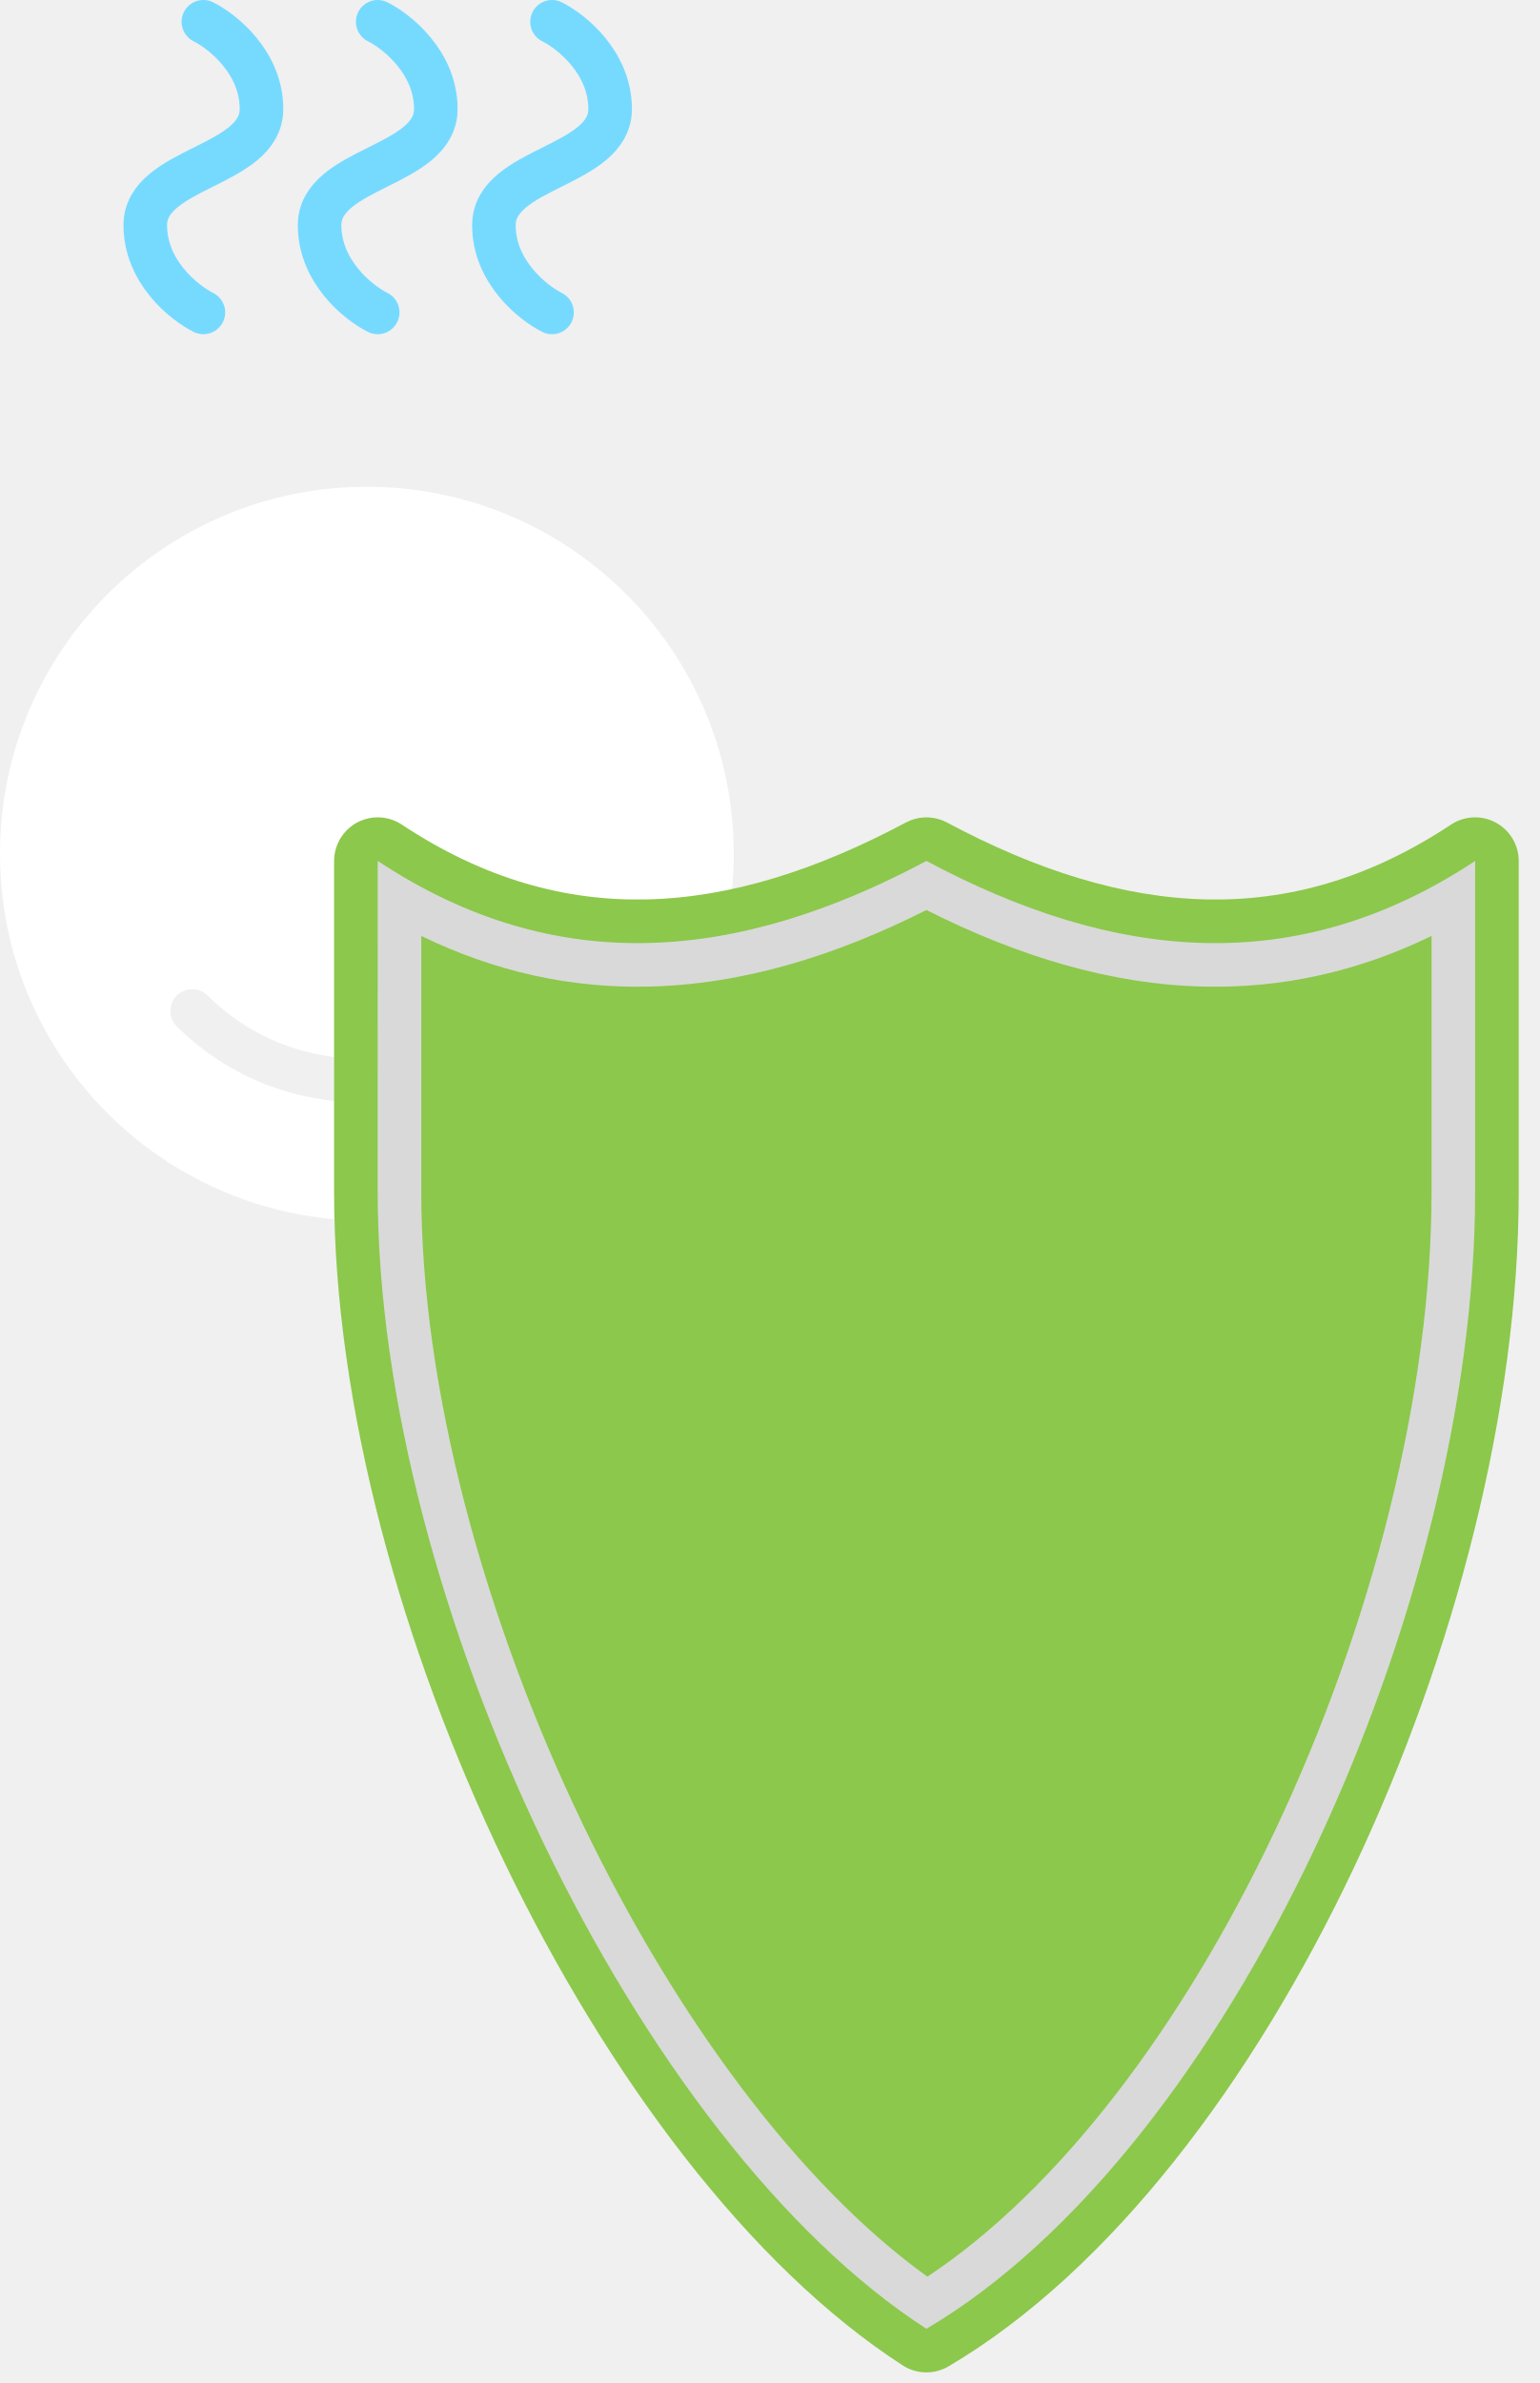
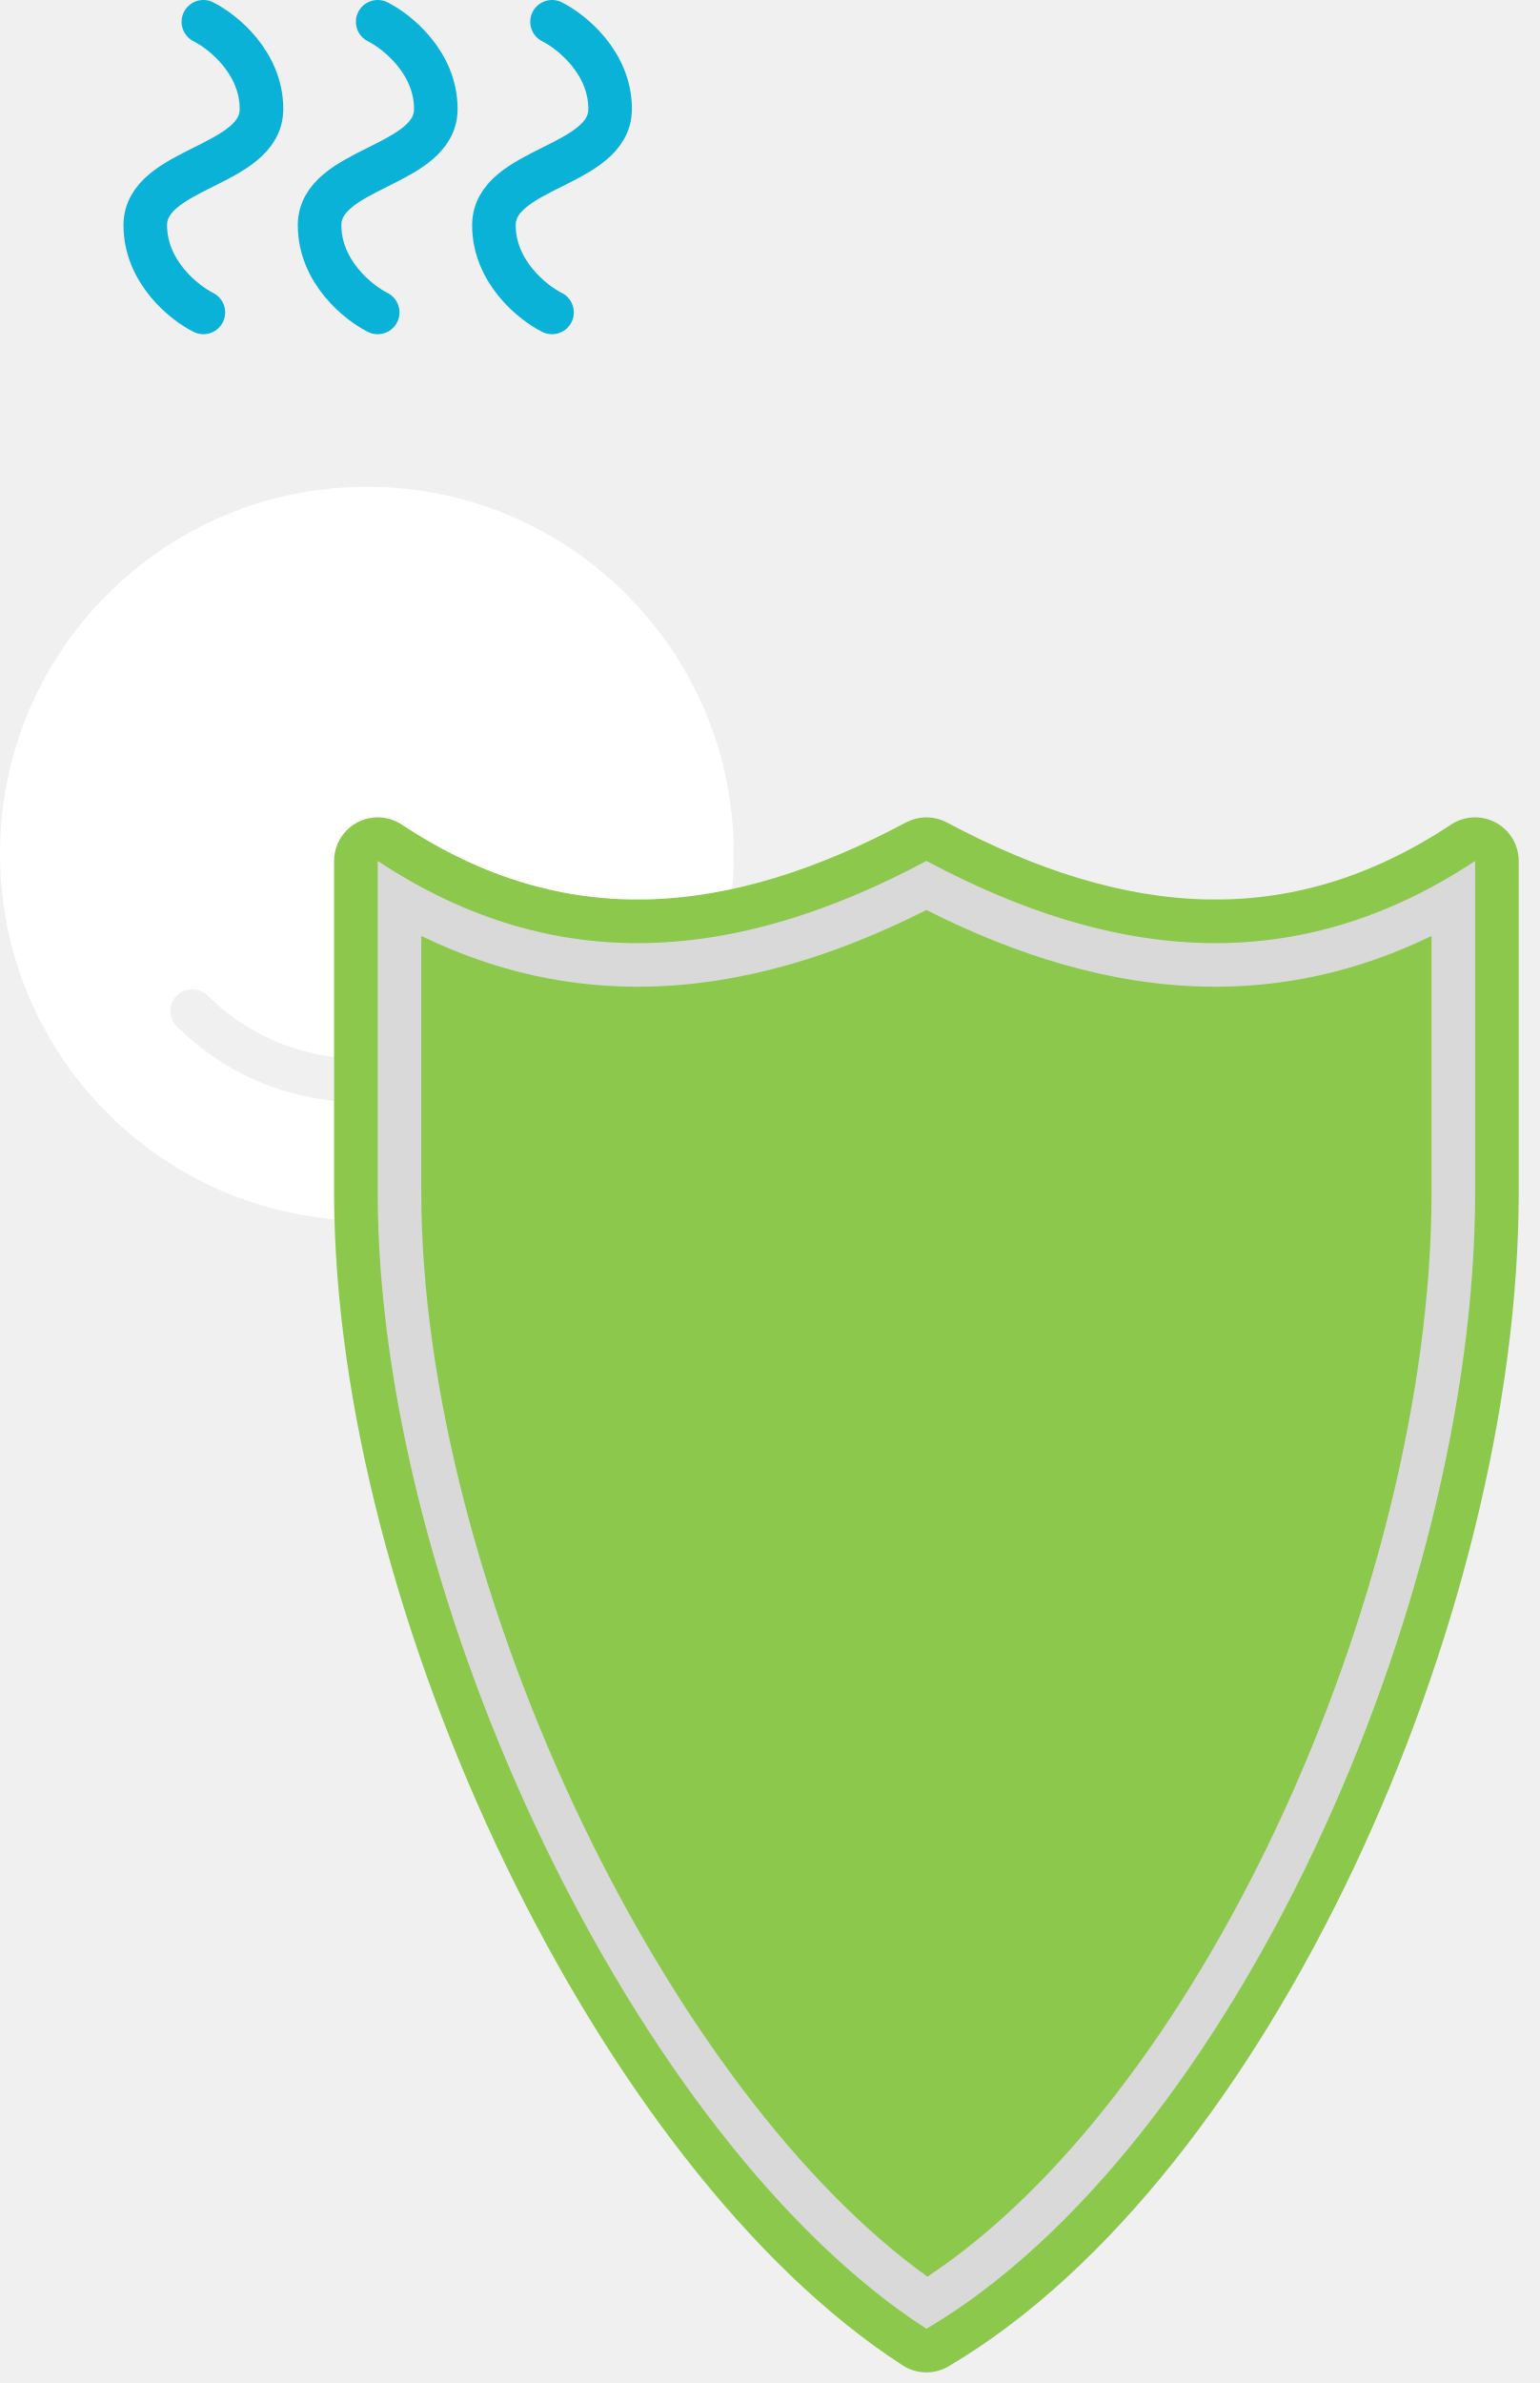
<svg xmlns="http://www.w3.org/2000/svg" width="53" height="82" viewBox="0 0 53 82" fill="none">
  <path d="M12.628 16.75C19.602 16.75 25.255 22.404 25.255 29.378C25.255 29.831 25.23 30.278 25.184 30.718C24.191 30.931 23.208 31.055 22.232 31.075C19.464 31.132 16.673 30.382 13.828 28.499C13.613 28.357 13.366 28.273 13.11 28.254L13.001 28.25H13C12.172 28.25 11.5 28.922 11.5 29.75V36.372C9.167 36.072 7.796 34.891 7.137 34.251C6.839 33.963 6.364 33.97 6.076 34.267C5.788 34.564 5.795 35.039 6.092 35.327C6.888 36.099 8.605 37.569 11.5 37.883V41.154C11.5 41.419 11.504 41.686 11.51 41.954C5.06 41.388 0 35.975 0 29.378C0 22.404 5.654 16.75 12.628 16.75Z" fill="white" />
  <path d="M13.11 28.129C13.366 28.148 13.613 28.232 13.828 28.374C16.673 30.257 19.464 31.007 22.232 30.95C25.133 30.891 28.106 29.942 31.18 28.302L31.349 28.225C31.752 28.07 32.206 28.096 32.592 28.302C35.665 29.942 38.639 30.891 41.539 30.95C44.307 31.007 47.099 30.258 49.943 28.374C50.404 28.07 50.994 28.043 51.48 28.304C51.967 28.565 52.272 29.073 52.272 29.625V41.029C52.271 48.438 50.089 56.893 46.598 64.272C43.12 71.622 38.232 78.131 32.648 81.427C32.159 81.715 31.549 81.702 31.072 81.395C25.779 77.978 20.905 71.436 17.367 64.095C13.818 56.731 11.5 48.333 11.5 41.029V29.625C11.5 28.797 12.172 28.125 13 28.125H13.001L13.11 28.129Z" fill="#8CC84B" />
  <path d="M13.001 29.625C16.088 31.669 19.177 32.514 22.264 32.45C25.471 32.384 28.678 31.337 31.886 29.625C35.093 31.337 38.3 32.384 41.508 32.45C44.595 32.514 47.684 31.669 50.772 29.625V41.029C50.771 55.318 42.322 73.977 31.886 80.135C21.953 73.724 13 55.071 13 41.029L13.001 29.625ZM31.886 31.314C28.766 32.887 25.562 33.883 22.294 33.95C19.678 34.004 17.076 33.459 14.5 32.206V41.029C14.5 47.767 16.659 55.717 20.069 62.792C23.299 69.493 27.552 75.203 31.92 78.341C36.471 75.325 40.715 69.689 43.886 62.988C47.228 55.926 49.271 47.908 49.272 41.029V32.206C46.696 33.459 44.093 34.004 41.477 33.95C38.209 33.883 35.006 32.887 31.886 31.314Z" fill="#D9D9D9" />
-   <path d="M7 10.75C6.333 10.417 5 9.35 5 7.75C5 5.75 9 5.75 9 3.75C9 2.15 7.667 1.083 7 0.75" stroke="#76DAFF" stroke-width="1.5" stroke-linecap="round" />
-   <path d="M13 10.75C12.333 10.417 11 9.35 11 7.75C11 5.75 15 5.75 15 3.75C15 2.15 13.667 1.083 13 0.75" stroke="#76DAFF" stroke-width="1.5" stroke-linecap="round" />
-   <path d="M19 10.75C18.333 10.417 17 9.35 17 7.75C17 5.75 21 5.75 21 3.75C21 2.15 19.667 1.083 19 0.75" stroke="#76DAFF" stroke-width="1.5" stroke-linecap="round" />
+   <path d="M7 10.75C6.333 10.417 5 9.35 5 7.75C5 5.75 9 5.75 9 3.75C9 2.15 7.667 1.083 7 0.75" stroke="#0AB2D8" stroke-width="1.5" stroke-linecap="round" />
+   <path d="M13 10.75C12.333 10.417 11 9.35 11 7.75C11 5.75 15 5.75 15 3.75C15 2.15 13.667 1.083 13 0.75" stroke="#0AB2D8" stroke-width="1.5" stroke-linecap="round" />
+   <path d="M19 10.75C18.333 10.417 17 9.35 17 7.75C17 5.75 21 5.75 21 3.75C21 2.15 19.667 1.083 19 0.75" stroke="#0AB2D8" stroke-width="1.5" stroke-linecap="round" />
</svg>
